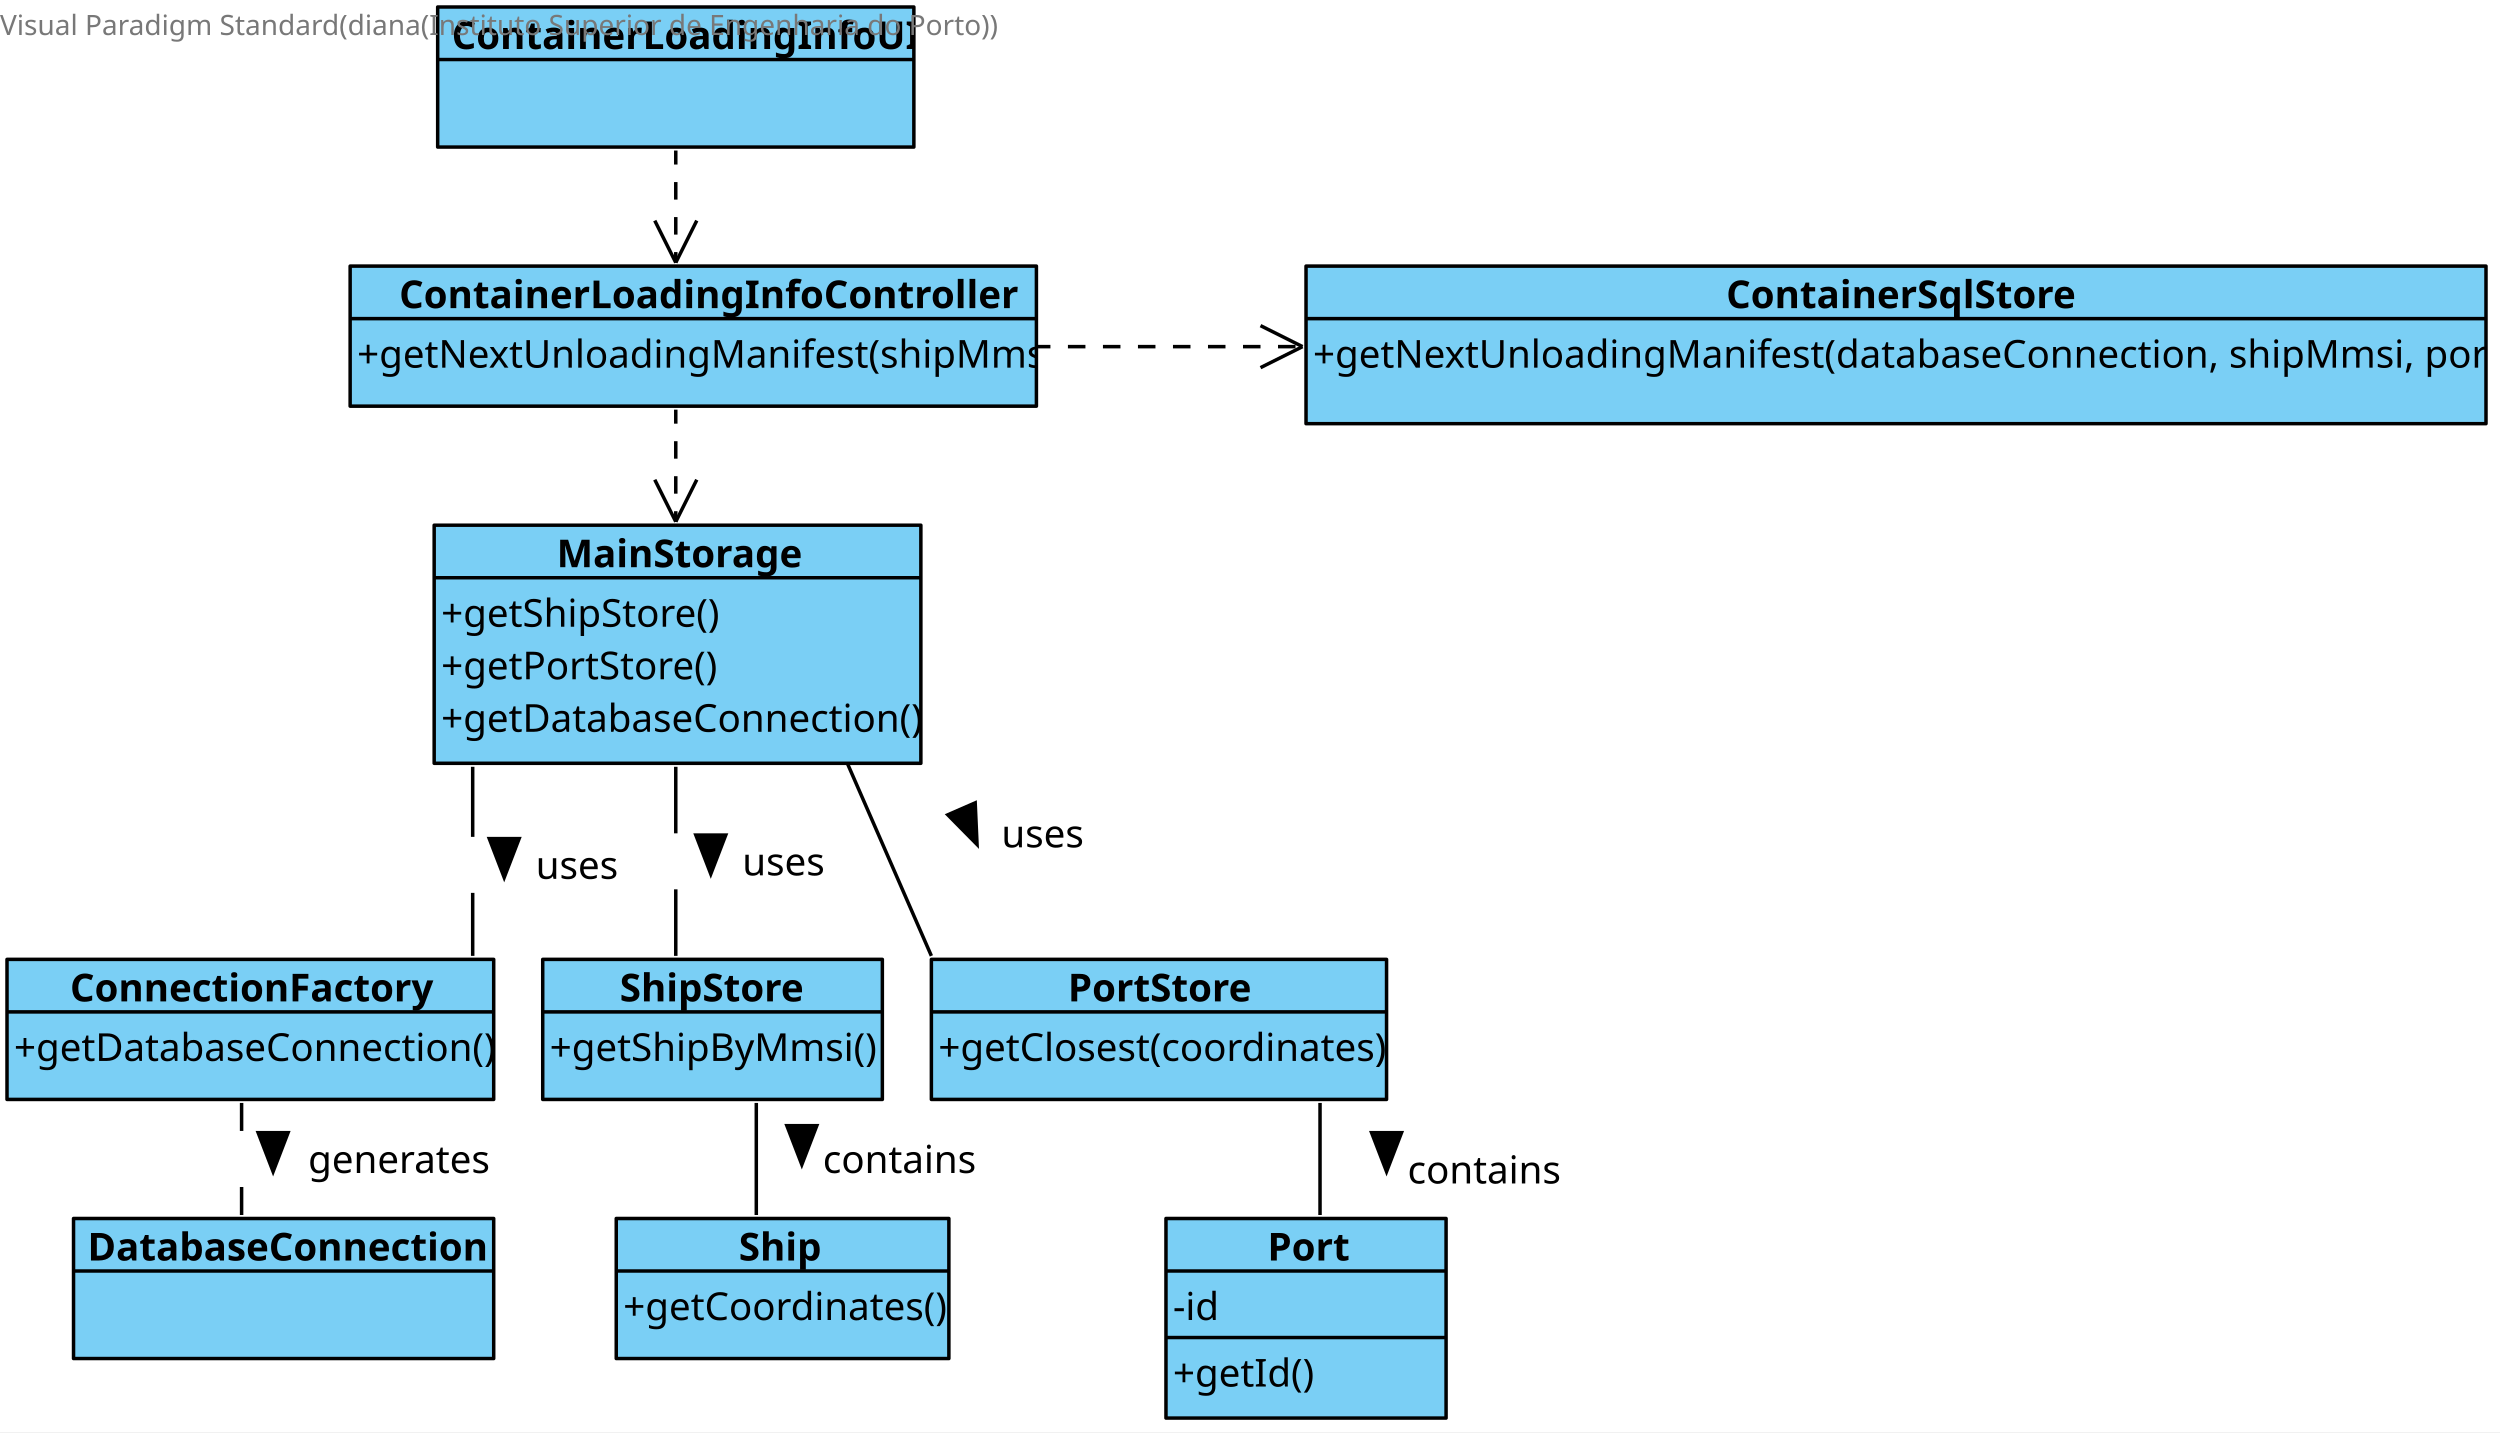
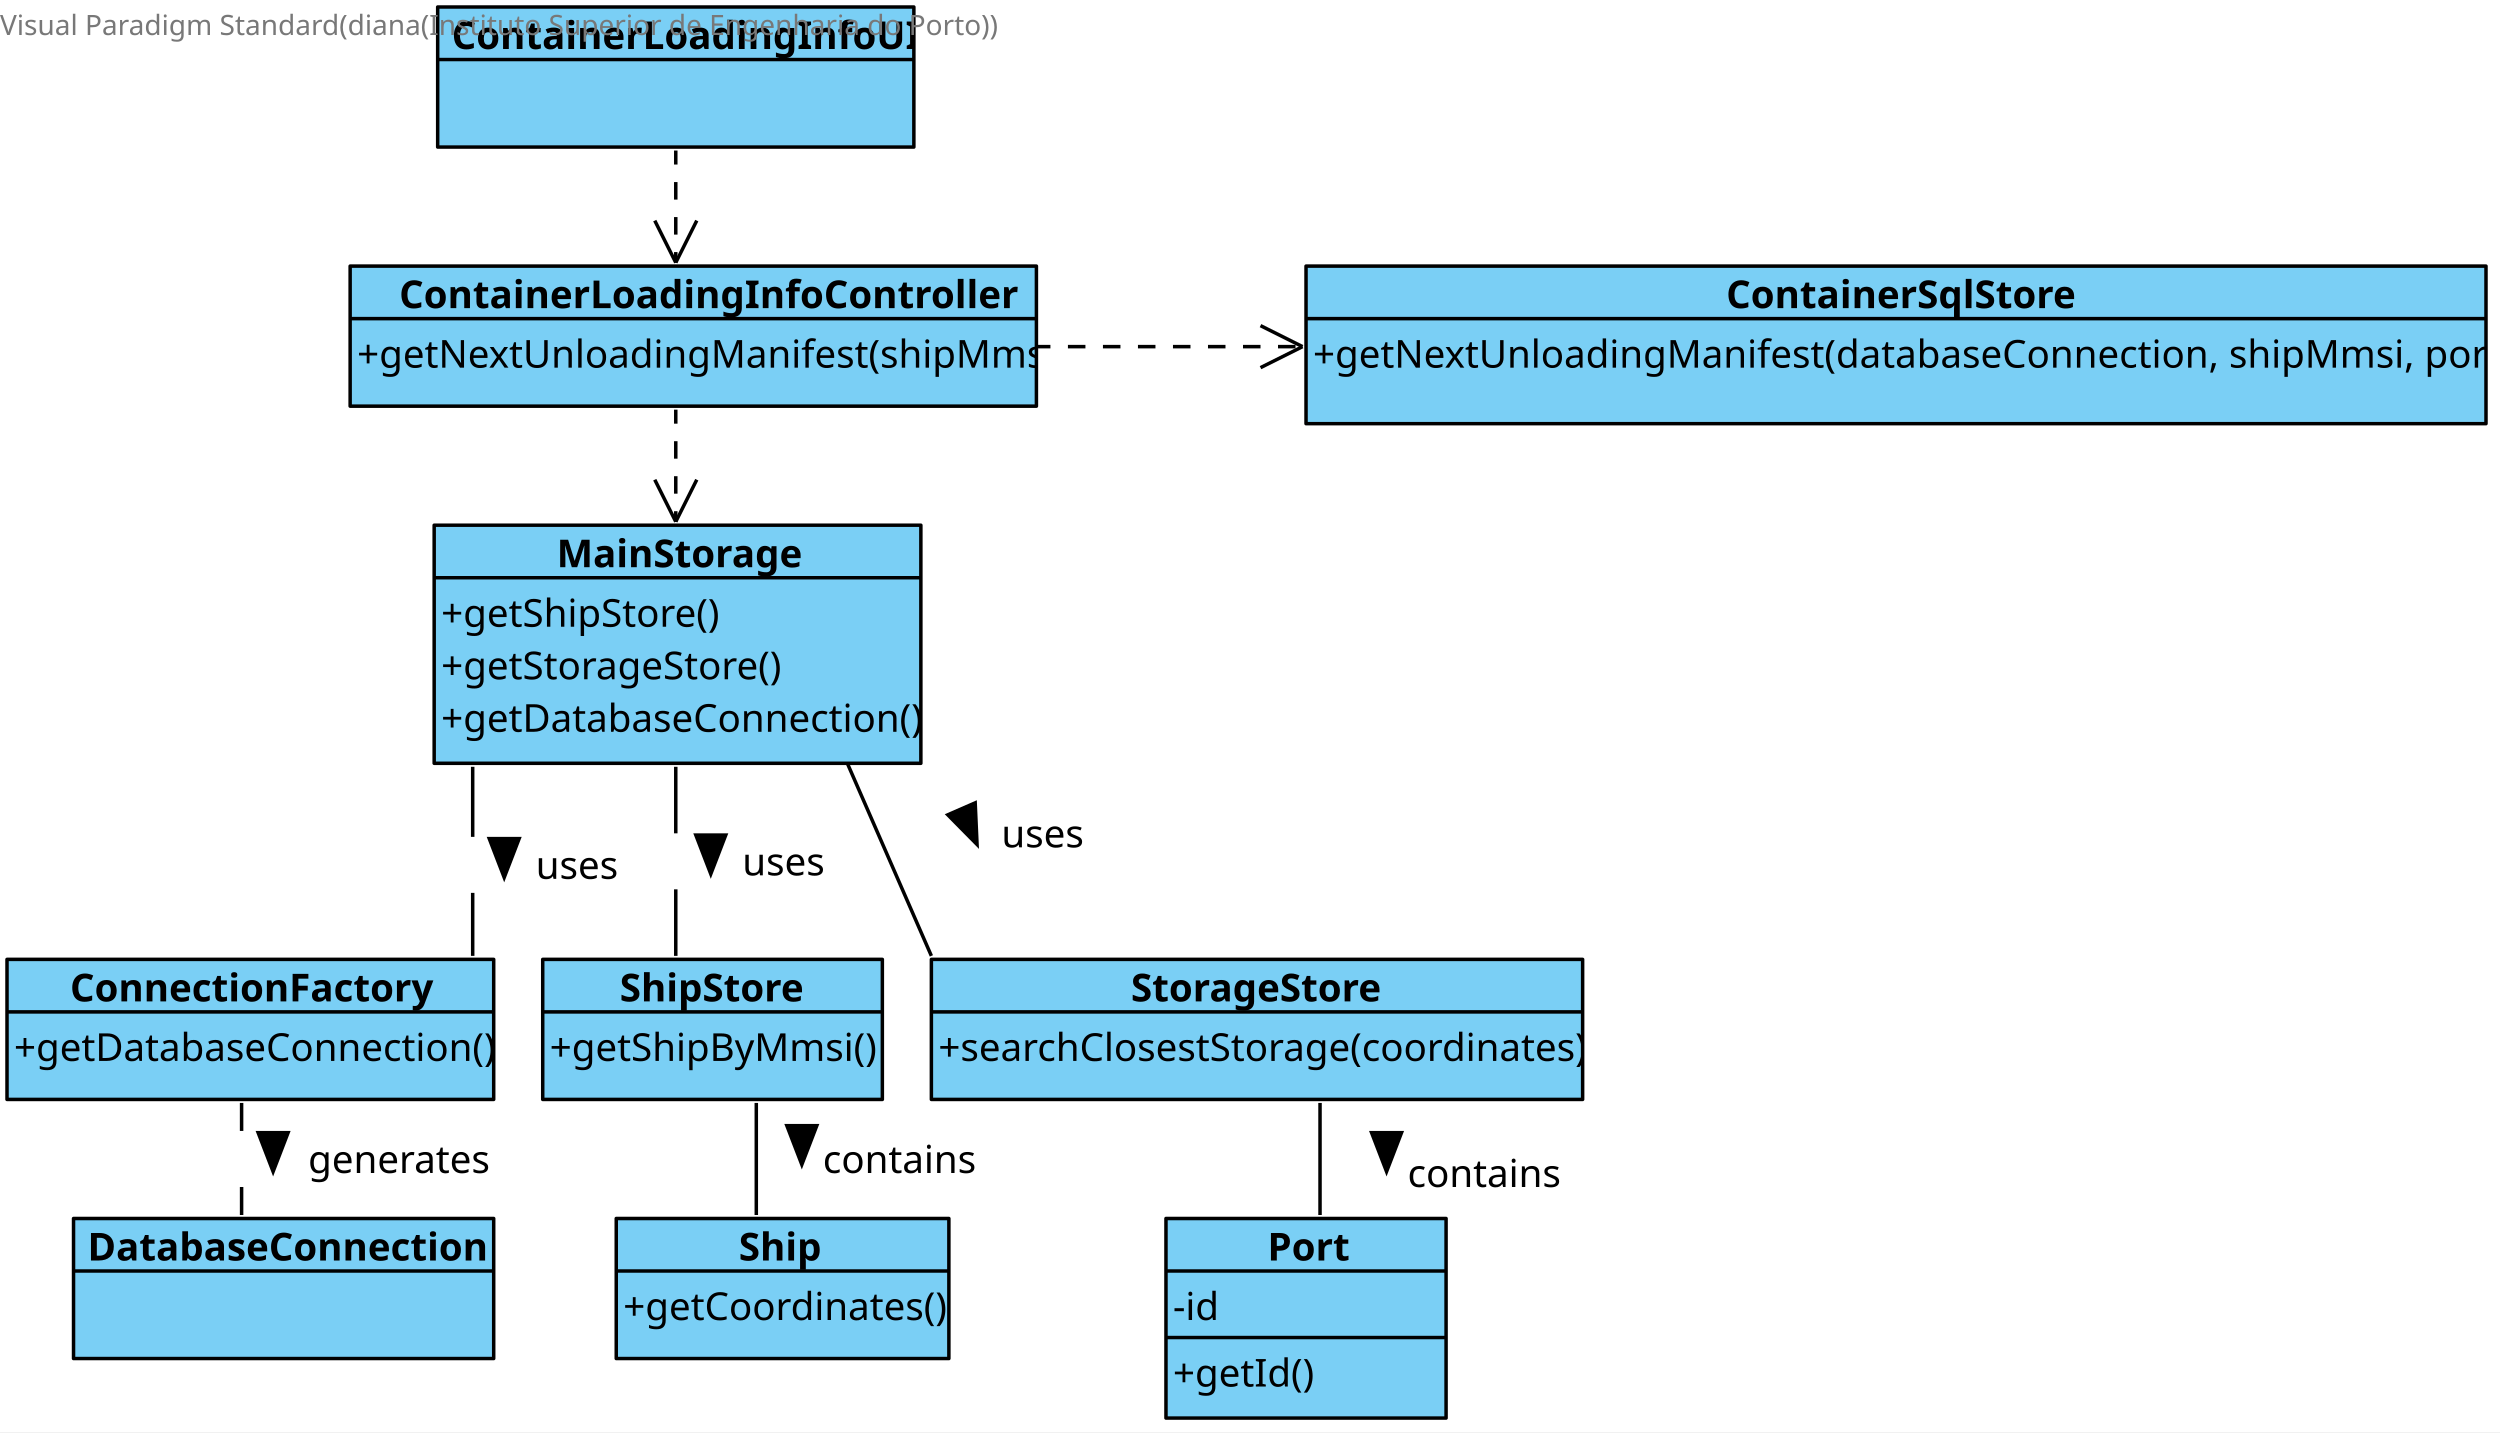
<svg xmlns="http://www.w3.org/2000/svg" fill-opacity="0" color-rendering="auto" color-interpolation="auto" text-rendering="auto" stroke="rgb(0,0,0)" stroke-linecap="square" width="714" stroke-miterlimit="10" shape-rendering="auto" stroke-opacity="0" fill="rgb(0,0,0)" stroke-dasharray="none" font-weight="normal" stroke-width="1" height="409" font-family="'Dialog'" font-style="normal" stroke-linejoin="miter" font-size="12px" stroke-dashoffset="0" image-rendering="auto">
  <defs id="genericDefs" />
  <g>
    <defs id="defs1">
      <clipPath clipPathUnits="userSpaceOnUse" id="clipPath1">
        <path d="M-7 -7 L150 -7 L150 79 L-7 79 L-7 -7 Z" />
      </clipPath>
      <clipPath clipPathUnits="userSpaceOnUse" id="clipPath2">
        <path d="M0 0 L0 53 L139 53 L139 0 Z" />
      </clipPath>
      <clipPath clipPathUnits="userSpaceOnUse" id="clipPath3">
        <path d="M0 0 L0 15 L139 15 L139 0 Z" />
      </clipPath>
      <clipPath clipPathUnits="userSpaceOnUse" id="clipPath4">
        <path d="M-7 -7 L147 -7 L147 51 L-7 51 L-7 -7 Z" />
      </clipPath>
      <clipPath clipPathUnits="userSpaceOnUse" id="clipPath5">
        <path d="M0 0 L0 25 L136 25 L136 0 Z" />
      </clipPath>
      <clipPath clipPathUnits="userSpaceOnUse" id="clipPath6">
        <path d="M0 0 L0 15 L136 15 L136 0 Z" />
      </clipPath>
      <clipPath clipPathUnits="userSpaceOnUse" id="clipPath7">
        <path d="M-7 -7 L207 -7 L207 51 L-7 51 L-7 -7 Z" />
      </clipPath>
      <clipPath clipPathUnits="userSpaceOnUse" id="clipPath8">
        <path d="M0 0 L0 25 L196 25 L196 0 Z" />
      </clipPath>
      <clipPath clipPathUnits="userSpaceOnUse" id="clipPath9">
        <path d="M0 0 L0 15 L196 15 L196 0 Z" />
      </clipPath>
      <clipPath clipPathUnits="userSpaceOnUse" id="clipPath10">
        <path d="M-7 -7 L108 -7 L108 51 L-7 51 L-7 -7 Z" />
      </clipPath>
      <clipPath clipPathUnits="userSpaceOnUse" id="clipPath11">
        <path d="M0 0 L0 25 L97 25 L97 0 Z" />
      </clipPath>
      <clipPath clipPathUnits="userSpaceOnUse" id="clipPath12">
        <path d="M0 0 L0 15 L97 15 L97 0 Z" />
      </clipPath>
      <clipPath clipPathUnits="userSpaceOnUse" id="clipPath13">
        <path d="M-7 -7 L106 -7 L106 51 L-7 51 L-7 -7 Z" />
      </clipPath>
      <clipPath clipPathUnits="userSpaceOnUse" id="clipPath14">
        <path d="M0 0 L0 25 L95 25 L95 0 Z" />
      </clipPath>
      <clipPath clipPathUnits="userSpaceOnUse" id="clipPath15">
        <path d="M0 0 L0 15 L95 15 L95 0 Z" />
      </clipPath>
      <clipPath clipPathUnits="userSpaceOnUse" id="clipPath16">
-         <path d="M-7 -7 L141 -7 L141 51 L-7 51 L-7 -7 Z" />
+         <path d="M-7 -7 L197 -7 L197 51 L-7 51 L-7 -7 Z" />
      </clipPath>
      <clipPath clipPathUnits="userSpaceOnUse" id="clipPath17">
-         <path d="M0 0 L0 25 L130 25 L130 0 Z" />
+         <path d="M0 0 L0 25 L186 25 L186 0 Z" />
      </clipPath>
      <clipPath clipPathUnits="userSpaceOnUse" id="clipPath18">
-         <path d="M0 0 L0 15 L130 15 L130 0 Z" />
+         <path d="M0 0 L0 15 L186 15 L186 0 Z" />
      </clipPath>
      <clipPath clipPathUnits="userSpaceOnUse" id="clipPath19">
        <path d="M-7 -7 L91 -7 L91 68 L-7 68 L-7 -7 Z" />
      </clipPath>
      <clipPath clipPathUnits="userSpaceOnUse" id="clipPath20">
        <path d="M0 0 L0 42 L80 42 L80 0 Z" />
      </clipPath>
      <clipPath clipPathUnits="userSpaceOnUse" id="clipPath21">
        <path d="M0 0 L0 15 L80 15 L80 0 Z" />
      </clipPath>
      <clipPath clipPathUnits="userSpaceOnUse" id="clipPath22">
        <path d="M-7 -7 L150 -7 L150 51 L-7 51 L-7 -7 Z" />
      </clipPath>
      <clipPath clipPathUnits="userSpaceOnUse" id="clipPath23">
        <path d="M0 0 L0 25 L139 25 L139 0 Z" />
      </clipPath>
      <clipPath clipPathUnits="userSpaceOnUse" id="clipPath24">
        <path d="M-7 -7 L131 -7 L131 51 L-7 51 L-7 -7 Z" />
      </clipPath>
      <clipPath clipPathUnits="userSpaceOnUse" id="clipPath25">
        <path d="M0 0 L0 25 L120 25 L120 0 Z" />
      </clipPath>
      <clipPath clipPathUnits="userSpaceOnUse" id="clipPath26">
        <path d="M0 0 L0 15 L120 15 L120 0 Z" />
      </clipPath>
      <clipPath clipPathUnits="userSpaceOnUse" id="clipPath27">
        <path d="M-7 -7 L348 -7 L348 56 L-7 56 L-7 -7 Z" />
      </clipPath>
      <clipPath clipPathUnits="userSpaceOnUse" id="clipPath28">
        <path d="M0 0 L0 30 L337 30 L337 0 Z" />
      </clipPath>
      <clipPath clipPathUnits="userSpaceOnUse" id="clipPath29">
        <path d="M0 0 L0 15 L337 15 L337 0 Z" />
      </clipPath>
      <clipPath clipPathUnits="userSpaceOnUse" id="clipPath30">
        <path d="M-7 -7 L73 -7 L73 73 L-7 73 L-7 -7 Z" />
      </clipPath>
      <clipPath clipPathUnits="userSpaceOnUse" id="clipPath31">
        <path d="M0 0 L0 62 L62 62 L62 0 Z" />
      </clipPath>
      <clipPath clipPathUnits="userSpaceOnUse" id="clipPath32">
        <path d="M0 0 L104 0 L104 136 L0 136 L0 0 Z" />
      </clipPath>
      <clipPath clipPathUnits="userSpaceOnUse" id="clipPath33">
        <path d="M0 0 L0 136 L104 136 L104 0 Z" />
      </clipPath>
      <clipPath clipPathUnits="userSpaceOnUse" id="clipPath34">
        <path d="M0 0 L180 0 L180 104 L0 104 L0 0 Z" />
      </clipPath>
      <clipPath clipPathUnits="userSpaceOnUse" id="clipPath35">
        <path d="M0 0 L0 104 L180 104 L180 0 Z" />
      </clipPath>
      <clipPath clipPathUnits="userSpaceOnUse" id="clipPath36">
        <path d="M0 0 L104 0 L104 158 L0 158 L0 0 Z" />
      </clipPath>
      <clipPath clipPathUnits="userSpaceOnUse" id="clipPath37">
        <path d="M0 0 L0 70 L42 70 L42 69 L104 69 L104 0 ZM45 85 L45 86 L0 86 L0 154 L4 154 L4 158 L104 158 L104 85 Z" />
      </clipPath>
      <clipPath clipPathUnits="userSpaceOnUse" id="clipPath38">
        <path d="M0 0 L128 0 L128 159 L0 159 L0 0 Z" />
      </clipPath>
      <clipPath clipPathUnits="userSpaceOnUse" id="clipPath39">
        <path d="M0 0 L0 70 L55 70 L55 86 L0 86 L0 159 L128 159 L128 78 L67 78 L67 62 L128 62 L128 0 Z" />
      </clipPath>
      <clipPath clipPathUnits="userSpaceOnUse" id="clipPath40">
        <path d="M0 0 L0 154 L62 154 L62 158 L104 158 L104 85 L103 85 L103 86 L41 86 L41 70 L100 70 L100 69 L104 69 L104 0 Z" />
      </clipPath>
      <clipPath clipPathUnits="userSpaceOnUse" id="clipPath41">
        <path d="M0 0 L0 136 L104 136 L104 74 L41 74 L41 58 L104 58 L104 0 Z" />
      </clipPath>
      <clipPath clipPathUnits="userSpaceOnUse" id="clipPath42">
        <path d="M-38 -16 L76 -16 L76 32 L-38 32 L-38 -16 Z" />
      </clipPath>
      <clipPath clipPathUnits="userSpaceOnUse" id="clipPath43">
        <path d="M-48 -16 L66 -16 L66 32 L-48 32 L-48 -16 Z" />
      </clipPath>
      <clipPath clipPathUnits="userSpaceOnUse" id="clipPath44">
        <path d="M-87 -16 L174 -16 L174 32 L-87 32 L-87 -16 Z" />
      </clipPath>
      <clipPath clipPathUnits="userSpaceOnUse" id="clipPath45">
        <path d="M-97 -16 L164 -16 L164 32 L-97 32 L-97 -16 Z" />
      </clipPath>
      <clipPath clipPathUnits="userSpaceOnUse" id="clipPath46">
        <path d="M-62 -16 L124 -16 L124 32 L-62 32 L-62 -16 Z" />
      </clipPath>
      <clipPath clipPathUnits="userSpaceOnUse" id="clipPath47">
        <path d="M-72 -16 L114 -16 L114 32 L-72 32 L-72 -16 Z" />
      </clipPath>
    </defs>
    <g fill="white" text-rendering="geometricPrecision" fill-opacity="1" stroke-opacity="1" stroke="white">
      <rect x="0" width="714" height="409" y="0" stroke="none" />
    </g>
    <g font-size="11px" transform="translate(124,150)" fill-opacity="1" fill="rgb(122,207,245)" text-rendering="geometricPrecision" image-rendering="optimizeQuality" font-family="sans-serif" stroke="rgb(122,207,245)" font-weight="bold" stroke-opacity="1">
      <rect x="0" width="139" height="68" y="0" clip-path="url(#clipPath1)" stroke="none" />
    </g>
    <g fill-opacity="1" text-rendering="geometricPrecision" stroke="black" stroke-linecap="butt" transform="translate(124,150)" stroke-miterlimit="0" stroke-opacity="1" fill="black" font-weight="bold" font-family="sans-serif" stroke-linejoin="round" font-size="11px" image-rendering="optimizeQuality">
      <rect fill="none" x="0" width="139" height="68" y="0" clip-path="url(#clipPath1)" />
      <line y2="15" fill="none" x1="0" clip-path="url(#clipPath1)" x2="139" y1="15" />
    </g>
    <g font-size="11px" transform="matrix(1,0,0,1,124,165)" fill-opacity="1" fill="black" text-rendering="geometricPrecision" image-rendering="optimizeQuality" font-family="sans-serif" stroke="black" stroke-opacity="1">
      <text x="2" xml:space="preserve" y="14" clip-path="url(#clipPath2)" stroke="none">+getShipStore()</text>
    </g>
    <g font-size="11px" transform="matrix(1,0,0,1,124,165)" fill-opacity="1" fill="black" text-rendering="geometricPrecision" image-rendering="optimizeQuality" font-family="sans-serif" stroke="black" stroke-opacity="1">
-       <text x="2" xml:space="preserve" y="29" clip-path="url(#clipPath2)" stroke="none">+getPortStore()</text>
+       <text x="2" xml:space="preserve" y="29" clip-path="url(#clipPath2)" stroke="none">+getStorageStore()</text>
    </g>
    <g font-size="11px" transform="matrix(1,0,0,1,124,165)" fill-opacity="1" fill="black" text-rendering="geometricPrecision" image-rendering="optimizeQuality" font-family="sans-serif" stroke="black" stroke-opacity="1">
      <text x="2" xml:space="preserve" y="44" clip-path="url(#clipPath2)" stroke="none">+getDatabaseConnection()</text>
    </g>
    <g font-size="11px" transform="translate(124,150)" fill-opacity="1" fill="black" text-rendering="geometricPrecision" image-rendering="optimizeQuality" font-family="sans-serif" stroke="black" font-weight="bold" stroke-opacity="1">
      <text x="35" xml:space="preserve" y="12" clip-path="url(#clipPath3)" stroke="none">MainStorage</text>
    </g>
    <g font-size="11px" transform="translate(125,2)" fill-opacity="1" fill="rgb(122,207,245)" text-rendering="geometricPrecision" image-rendering="optimizeQuality" font-family="sans-serif" stroke="rgb(122,207,245)" font-weight="bold" stroke-opacity="1">
      <rect x="0" width="136" height="40" y="0" clip-path="url(#clipPath4)" stroke="none" />
    </g>
    <g fill-opacity="1" text-rendering="geometricPrecision" stroke="black" stroke-linecap="butt" transform="translate(125,2)" stroke-miterlimit="0" stroke-opacity="1" fill="black" font-weight="bold" font-family="sans-serif" stroke-linejoin="round" font-size="11px" image-rendering="optimizeQuality">
      <rect fill="none" x="0" width="136" height="40" y="0" clip-path="url(#clipPath4)" />
      <line y2="15" fill="none" x1="0" clip-path="url(#clipPath4)" x2="136" y1="15" />
    </g>
    <g font-size="11px" transform="translate(125,2)" fill-opacity="1" fill="black" text-rendering="geometricPrecision" image-rendering="optimizeQuality" font-family="sans-serif" stroke="black" font-weight="bold" stroke-opacity="1">
      <text x="4" xml:space="preserve" y="12" clip-path="url(#clipPath6)" stroke="none">ContainerLoadingInfoUI</text>
    </g>
    <g font-size="11px" transform="translate(100,76)" fill-opacity="1" fill="rgb(122,207,245)" text-rendering="geometricPrecision" image-rendering="optimizeQuality" font-family="sans-serif" stroke="rgb(122,207,245)" font-weight="bold" stroke-opacity="1">
      <rect x="0" width="196" height="40" y="0" clip-path="url(#clipPath7)" stroke="none" />
    </g>
    <g fill-opacity="1" text-rendering="geometricPrecision" stroke="black" stroke-linecap="butt" transform="translate(100,76)" stroke-miterlimit="0" stroke-opacity="1" fill="black" font-weight="bold" font-family="sans-serif" stroke-linejoin="round" font-size="11px" image-rendering="optimizeQuality">
      <rect fill="none" x="0" width="196" height="40" y="0" clip-path="url(#clipPath7)" />
      <line y2="15" fill="none" x1="0" clip-path="url(#clipPath7)" x2="196" y1="15" />
    </g>
    <g font-size="11px" transform="matrix(1,0,0,1,100,91)" fill-opacity="1" fill="black" text-rendering="geometricPrecision" image-rendering="optimizeQuality" font-family="sans-serif" stroke="black" stroke-opacity="1">
      <text x="2" xml:space="preserve" y="14" clip-path="url(#clipPath8)" stroke="none">+getNextUnloadingManifest(shipMmsi)</text>
    </g>
    <g font-size="11px" transform="translate(100,76)" fill-opacity="1" fill="black" text-rendering="geometricPrecision" image-rendering="optimizeQuality" font-family="sans-serif" stroke="black" font-weight="bold" stroke-opacity="1">
      <text x="14" xml:space="preserve" y="12" clip-path="url(#clipPath9)" stroke="none">ContainerLoadingInfoController</text>
    </g>
    <g font-size="11px" transform="translate(155,274)" fill-opacity="1" fill="rgb(122,207,245)" text-rendering="geometricPrecision" image-rendering="optimizeQuality" font-family="sans-serif" stroke="rgb(122,207,245)" font-weight="bold" stroke-opacity="1">
      <rect x="0" width="97" height="40" y="0" clip-path="url(#clipPath10)" stroke="none" />
    </g>
    <g fill-opacity="1" text-rendering="geometricPrecision" stroke="black" stroke-linecap="butt" transform="translate(155,274)" stroke-miterlimit="0" stroke-opacity="1" fill="black" font-weight="bold" font-family="sans-serif" stroke-linejoin="round" font-size="11px" image-rendering="optimizeQuality">
      <rect fill="none" x="0" width="97" height="40" y="0" clip-path="url(#clipPath10)" />
      <line y2="15" fill="none" x1="0" clip-path="url(#clipPath10)" x2="97" y1="15" />
    </g>
    <g font-size="11px" transform="matrix(1,0,0,1,155,289)" fill-opacity="1" fill="black" text-rendering="geometricPrecision" image-rendering="optimizeQuality" font-family="sans-serif" stroke="black" stroke-opacity="1">
      <text x="2" xml:space="preserve" y="14" clip-path="url(#clipPath11)" stroke="none">+getShipByMmsi()</text>
    </g>
    <g font-size="11px" transform="translate(155,274)" fill-opacity="1" fill="black" text-rendering="geometricPrecision" image-rendering="optimizeQuality" font-family="sans-serif" stroke="black" font-weight="bold" stroke-opacity="1">
      <text x="22" xml:space="preserve" y="12" clip-path="url(#clipPath12)" stroke="none">ShipStore</text>
    </g>
    <g font-size="11px" transform="translate(176,348)" fill-opacity="1" fill="rgb(122,207,245)" text-rendering="geometricPrecision" image-rendering="optimizeQuality" font-family="sans-serif" stroke="rgb(122,207,245)" font-weight="bold" stroke-opacity="1">
      <rect x="0" width="95" height="40" y="0" clip-path="url(#clipPath13)" stroke="none" />
    </g>
    <g fill-opacity="1" text-rendering="geometricPrecision" stroke="black" stroke-linecap="butt" transform="translate(176,348)" stroke-miterlimit="0" stroke-opacity="1" fill="black" font-weight="bold" font-family="sans-serif" stroke-linejoin="round" font-size="11px" image-rendering="optimizeQuality">
      <rect fill="none" x="0" width="95" height="40" y="0" clip-path="url(#clipPath13)" />
      <line y2="15" fill="none" x1="0" clip-path="url(#clipPath13)" x2="95" y1="15" />
    </g>
    <g font-size="11px" transform="matrix(1,0,0,1,176,363)" fill-opacity="1" fill="black" text-rendering="geometricPrecision" image-rendering="optimizeQuality" font-family="sans-serif" stroke="black" stroke-opacity="1">
      <text x="2" xml:space="preserve" y="14" clip-path="url(#clipPath14)" stroke="none">+getCoordinates()</text>
    </g>
    <g font-size="11px" transform="translate(176,348)" fill-opacity="1" fill="black" text-rendering="geometricPrecision" image-rendering="optimizeQuality" font-family="sans-serif" stroke="black" font-weight="bold" stroke-opacity="1">
      <text x="35" xml:space="preserve" y="12" clip-path="url(#clipPath15)" stroke="none">Ship</text>
    </g>
    <g font-size="11px" transform="translate(266,274)" fill-opacity="1" fill="rgb(122,207,245)" text-rendering="geometricPrecision" image-rendering="optimizeQuality" font-family="sans-serif" stroke="rgb(122,207,245)" font-weight="bold" stroke-opacity="1">
-       <rect x="0" width="130" height="40" y="0" clip-path="url(#clipPath16)" stroke="none" />
+       <rect x="0" width="186" height="40" y="0" clip-path="url(#clipPath16)" stroke="none" />
    </g>
    <g fill-opacity="1" text-rendering="geometricPrecision" stroke="black" stroke-linecap="butt" transform="translate(266,274)" stroke-miterlimit="0" stroke-opacity="1" fill="black" font-weight="bold" font-family="sans-serif" stroke-linejoin="round" font-size="11px" image-rendering="optimizeQuality">
-       <rect fill="none" x="0" width="130" height="40" y="0" clip-path="url(#clipPath16)" />
-       <line y2="15" fill="none" x1="0" clip-path="url(#clipPath16)" x2="130" y1="15" />
+       <rect fill="none" x="0" width="186" height="40" y="0" clip-path="url(#clipPath16)" />
+       <line y2="15" fill="none" x1="0" clip-path="url(#clipPath16)" x2="186" y1="15" />
    </g>
    <g font-size="11px" transform="matrix(1,0,0,1,266,289)" fill-opacity="1" fill="black" text-rendering="geometricPrecision" image-rendering="optimizeQuality" font-family="sans-serif" stroke="black" stroke-opacity="1">
-       <text x="2" xml:space="preserve" y="14" clip-path="url(#clipPath17)" stroke="none">+getClosest(coordinates)</text>
+       <text x="2" xml:space="preserve" y="14" clip-path="url(#clipPath17)" stroke="none">+searchClosestStorage(coordinates)</text>
    </g>
    <g font-size="11px" transform="translate(266,274)" fill-opacity="1" fill="black" text-rendering="geometricPrecision" image-rendering="optimizeQuality" font-family="sans-serif" stroke="black" font-weight="bold" stroke-opacity="1">
-       <text x="39" xml:space="preserve" y="12" clip-path="url(#clipPath18)" stroke="none">PortStore</text>
+       <text x="57" xml:space="preserve" y="12" clip-path="url(#clipPath18)" stroke="none">StorageStore</text>
    </g>
    <g font-size="11px" transform="translate(333,348)" fill-opacity="1" fill="rgb(122,207,245)" text-rendering="geometricPrecision" image-rendering="optimizeQuality" font-family="sans-serif" stroke="rgb(122,207,245)" font-weight="bold" stroke-opacity="1">
      <rect x="0" width="80" height="57" y="0" clip-path="url(#clipPath19)" stroke="none" />
    </g>
    <g fill-opacity="1" text-rendering="geometricPrecision" stroke="black" stroke-linecap="butt" transform="translate(333,348)" stroke-miterlimit="0" stroke-opacity="1" fill="black" font-weight="bold" font-family="sans-serif" stroke-linejoin="round" font-size="11px" image-rendering="optimizeQuality">
      <rect fill="none" x="0" width="80" height="57" y="0" clip-path="url(#clipPath19)" />
      <line y2="15" fill="none" x1="0" clip-path="url(#clipPath19)" x2="80" y1="15" />
    </g>
    <g font-size="11px" transform="matrix(1,0,0,1,333,363)" fill-opacity="1" fill="black" text-rendering="geometricPrecision" image-rendering="optimizeQuality" font-family="sans-serif" stroke="black" stroke-opacity="1">
      <text x="2" xml:space="preserve" y="14" clip-path="url(#clipPath20)" stroke="none">-id</text>
    </g>
    <g stroke-linecap="butt" font-size="11px" transform="matrix(1,0,0,1,333,363)" fill-opacity="1" fill="black" text-rendering="geometricPrecision" image-rendering="optimizeQuality" font-family="sans-serif" stroke-linejoin="bevel" stroke="black" stroke-opacity="1" stroke-miterlimit="0">
      <line y2="19" fill="none" x1="0" clip-path="url(#clipPath20)" x2="80" y1="19" />
    </g>
    <g font-size="11px" transform="matrix(1,0,0,1,333,363)" fill-opacity="1" fill="black" text-rendering="geometricPrecision" image-rendering="optimizeQuality" font-family="sans-serif" stroke="black" stroke-opacity="1">
      <text x="2" xml:space="preserve" y="33" clip-path="url(#clipPath20)" stroke="none">+getId()</text>
    </g>
    <g font-size="11px" transform="translate(333,348)" fill-opacity="1" fill="black" text-rendering="geometricPrecision" image-rendering="optimizeQuality" font-family="sans-serif" stroke="black" font-weight="bold" stroke-opacity="1">
      <text x="29" xml:space="preserve" y="12" clip-path="url(#clipPath21)" stroke="none">Port</text>
    </g>
    <g font-size="11px" transform="translate(2,274)" fill-opacity="1" fill="rgb(122,207,245)" text-rendering="geometricPrecision" image-rendering="optimizeQuality" font-family="sans-serif" stroke="rgb(122,207,245)" font-weight="bold" stroke-opacity="1">
      <rect x="0" width="139" height="40" y="0" clip-path="url(#clipPath22)" stroke="none" />
    </g>
    <g fill-opacity="1" text-rendering="geometricPrecision" stroke="black" stroke-linecap="butt" transform="translate(2,274)" stroke-miterlimit="0" stroke-opacity="1" fill="black" font-weight="bold" font-family="sans-serif" stroke-linejoin="round" font-size="11px" image-rendering="optimizeQuality">
      <rect fill="none" x="0" width="139" height="40" y="0" clip-path="url(#clipPath22)" />
      <line y2="15" fill="none" x1="0" clip-path="url(#clipPath22)" x2="139" y1="15" />
    </g>
    <g font-size="11px" transform="matrix(1,0,0,1,2,289)" fill-opacity="1" fill="black" text-rendering="geometricPrecision" image-rendering="optimizeQuality" font-family="sans-serif" stroke="black" stroke-opacity="1">
      <text x="2" xml:space="preserve" y="14" clip-path="url(#clipPath23)" stroke="none">+getDatabaseConnection()</text>
    </g>
    <g font-size="11px" transform="translate(2,274)" fill-opacity="1" fill="black" text-rendering="geometricPrecision" image-rendering="optimizeQuality" font-family="sans-serif" stroke="black" font-weight="bold" stroke-opacity="1">
      <text x="18" xml:space="preserve" y="12" clip-path="url(#clipPath3)" stroke="none">ConnectionFactory</text>
    </g>
    <g font-size="11px" transform="translate(21,348)" fill-opacity="1" fill="rgb(122,207,245)" text-rendering="geometricPrecision" image-rendering="optimizeQuality" font-family="sans-serif" stroke="rgb(122,207,245)" font-weight="bold" stroke-opacity="1">
      <rect x="0" width="120" height="40" y="0" clip-path="url(#clipPath24)" stroke="none" />
    </g>
    <g fill-opacity="1" text-rendering="geometricPrecision" stroke="black" stroke-linecap="butt" transform="translate(21,348)" stroke-miterlimit="0" stroke-opacity="1" fill="black" font-weight="bold" font-family="sans-serif" stroke-linejoin="round" font-size="11px" image-rendering="optimizeQuality">
      <rect fill="none" x="0" width="120" height="40" y="0" clip-path="url(#clipPath24)" />
      <line y2="15" fill="none" x1="0" clip-path="url(#clipPath24)" x2="120" y1="15" />
    </g>
    <g font-size="11px" transform="translate(21,348)" fill-opacity="1" fill="black" text-rendering="geometricPrecision" image-rendering="optimizeQuality" font-family="sans-serif" stroke="black" font-weight="bold" stroke-opacity="1">
      <text x="4" xml:space="preserve" y="12" clip-path="url(#clipPath26)" stroke="none">DatabaseConnection</text>
    </g>
    <g font-size="11px" transform="translate(373,76)" fill-opacity="1" fill="rgb(122,207,245)" text-rendering="geometricPrecision" image-rendering="optimizeQuality" font-family="sans-serif" stroke="rgb(122,207,245)" font-weight="bold" stroke-opacity="1">
      <rect x="0" width="337" height="45" y="0" clip-path="url(#clipPath27)" stroke="none" />
    </g>
    <g fill-opacity="1" text-rendering="geometricPrecision" stroke="black" stroke-linecap="butt" transform="translate(373,76)" stroke-miterlimit="0" stroke-opacity="1" fill="black" font-weight="bold" font-family="sans-serif" stroke-linejoin="round" font-size="11px" image-rendering="optimizeQuality">
      <rect fill="none" x="0" width="337" height="45" y="0" clip-path="url(#clipPath27)" />
      <line y2="15" fill="none" x1="0" clip-path="url(#clipPath27)" x2="337" y1="15" />
    </g>
    <g font-size="11px" transform="matrix(1,0,0,1,373,91)" fill-opacity="1" fill="black" text-rendering="geometricPrecision" image-rendering="optimizeQuality" font-family="sans-serif" stroke="black" stroke-opacity="1">
      <text x="2" xml:space="preserve" y="14" clip-path="url(#clipPath28)" stroke="none">+getNextUnloadingManifest(databaseConnection, shipMmsi, portId)</text>
    </g>
    <g font-size="11px" transform="translate(373,76)" fill-opacity="1" fill="black" text-rendering="geometricPrecision" image-rendering="optimizeQuality" font-family="sans-serif" stroke="black" font-weight="bold" stroke-opacity="1">
      <text x="120" xml:space="preserve" y="12" clip-path="url(#clipPath29)" stroke="none">ContainerSqlStore</text>
    </g>
+     <g font-size="11px" transform="translate(392,304)" fill-opacity="1" fill="black" text-rendering="geometricPrecision" image-rendering="optimizeQuality" font-family="sans-serif" stroke="black" stroke-opacity="1">
+       <text x="10" xml:space="preserve" y="35" clip-path="url(#clipPath31)" stroke="none">contains</text>
+     </g>
    <g font-size="11px" transform="translate(225,300)" fill-opacity="1" fill="black" text-rendering="geometricPrecision" image-rendering="optimizeQuality" font-family="sans-serif" stroke="black" stroke-opacity="1">
-       <text x="10" xml:space="preserve" y="35" clip-path="url(#clipPath31)" stroke="none">contains</text>
-     </g>
-     <g font-size="11px" transform="translate(392,303)" fill-opacity="1" fill="black" text-rendering="geometricPrecision" image-rendering="optimizeQuality" font-family="sans-serif" stroke="black" stroke-opacity="1">
      <text x="10" xml:space="preserve" y="35" clip-path="url(#clipPath31)" stroke="none">contains</text>
    </g>
    <g fill-opacity="1" text-rendering="geometricPrecision" stroke="black" stroke-linecap="butt" transform="translate(143,-7)" stroke-opacity="1" fill="black" stroke-dasharray="5" font-family="sans-serif" stroke-linejoin="round" font-size="11px" stroke-dashoffset="1" image-rendering="optimizeQuality">
      <line y2="82" fill="none" x1="50" clip-path="url(#clipPath33)" x2="50" y1="50" />
      <line clip-path="url(#clipPath33)" stroke-dashoffset="0" fill="none" x1="50" x2="56" y1="82" y2="70" stroke-dasharray="none" />
      <line clip-path="url(#clipPath33)" stroke-dashoffset="0" fill="none" x1="50" x2="44" y1="82" y2="70" stroke-dasharray="none" />
    </g>
    <g fill-opacity="1" text-rendering="geometricPrecision" stroke="black" stroke-linecap="butt" transform="translate(143,67)" stroke-opacity="1" fill="black" stroke-dasharray="5" font-family="sans-serif" stroke-linejoin="round" font-size="11px" stroke-dashoffset="1" image-rendering="optimizeQuality">
      <line y2="82" fill="none" x1="50" clip-path="url(#clipPath33)" x2="50" y1="50" />
      <line clip-path="url(#clipPath33)" stroke-dashoffset="0" fill="none" x1="50" x2="56" y1="82" y2="70" stroke-dasharray="none" />
      <line clip-path="url(#clipPath33)" stroke-dashoffset="0" fill="none" x1="50" x2="44" y1="82" y2="70" stroke-dasharray="none" />
    </g>
    <g fill-opacity="1" text-rendering="geometricPrecision" stroke="black" stroke-linecap="butt" transform="translate(246,49)" stroke-opacity="1" fill="black" stroke-dasharray="5" font-family="sans-serif" stroke-linejoin="round" font-size="11px" stroke-dashoffset="1" image-rendering="optimizeQuality">
      <line y2="50" fill="none" x1="50" clip-path="url(#clipPath35)" x2="126" y1="50" />
      <line clip-path="url(#clipPath35)" stroke-dashoffset="0" fill="none" x1="126" x2="114" y1="50" y2="44" stroke-dasharray="none" />
      <line clip-path="url(#clipPath35)" stroke-dashoffset="0" fill="none" x1="126" x2="114" y1="50" y2="56" stroke-dasharray="none" />
    </g>
    <g stroke-linecap="butt" font-size="11px" transform="translate(143,169)" fill-opacity="1" fill="black" text-rendering="geometricPrecision" image-rendering="optimizeQuality" font-family="sans-serif" stroke-linejoin="round" stroke="black" stroke-opacity="1">
      <line y2="104" fill="none" x1="50" clip-path="url(#clipPath37)" x2="50" y1="50" />
    </g>
    <g stroke-linecap="butt" font-size="11px" transform="translate(192,168)" fill-opacity="1" fill="black" text-rendering="geometricPrecision" image-rendering="optimizeQuality" font-family="sans-serif" stroke-linejoin="round" stroke="black" stroke-opacity="1">
      <line y2="105" fill="none" x1="50" clip-path="url(#clipPath39)" x2="74" y1="50" />
    </g>
    <g stroke-linecap="butt" font-size="11px" transform="translate(85,169)" fill-opacity="1" fill="black" text-rendering="geometricPrecision" image-rendering="optimizeQuality" font-family="sans-serif" stroke-linejoin="round" stroke="black" stroke-opacity="1">
      <line y2="104" fill="none" x1="50" clip-path="url(#clipPath40)" x2="50" y1="50" />
    </g>
    <g stroke-linecap="butt" font-size="11px" transform="translate(19,265)" fill-opacity="1" fill="black" text-rendering="geometricPrecision" image-rendering="optimizeQuality" font-family="sans-serif" stroke-linejoin="round" stroke="black" stroke-opacity="1">
      <line y2="82" fill="none" x1="50" clip-path="url(#clipPath41)" x2="50" y1="50" />
    </g>
    <g stroke-linecap="butt" font-size="11px" transform="translate(166,265)" fill-opacity="1" fill="black" text-rendering="geometricPrecision" image-rendering="optimizeQuality" font-family="sans-serif" stroke-linejoin="round" stroke="black" stroke-opacity="1">
      <line y2="82" fill="none" x1="50" clip-path="url(#clipPath33)" x2="50" y1="50" />
    </g>
    <g stroke-linecap="butt" font-size="11px" transform="translate(327,265)" fill-opacity="1" fill="black" text-rendering="geometricPrecision" image-rendering="optimizeQuality" font-family="sans-serif" stroke-linejoin="round" stroke="black" stroke-opacity="1">
      <line y2="82" fill="none" x1="50" clip-path="url(#clipPath33)" x2="50" y1="50" />
    </g>
    <g font-size="11px" transform="translate(388,323)" fill-opacity="1" fill="black" text-rendering="geometricPrecision" image-rendering="optimizeQuality" font-family="sans-serif" stroke="black" stroke-opacity="1">
      <path d="M8 13 L3 0 L13 0 Z" stroke="none" clip-path="url(#clipPath43)" />
    </g>
    <g font-size="11px" transform="translate(221,321)" fill-opacity="1" fill="black" text-rendering="geometricPrecision" image-rendering="optimizeQuality" font-family="sans-serif" stroke="black" stroke-opacity="1">
      <path d="M8 13 L3 0 L13 0 Z" stroke="none" clip-path="url(#clipPath43)" />
    </g>
    <g font-size="11px" transform="translate(70,323)" fill-opacity="1" fill="black" text-rendering="geometricPrecision" image-rendering="optimizeQuality" font-family="sans-serif" stroke="black" stroke-opacity="1">
      <path d="M8 13 L3 0 L13 0 Z" stroke="none" clip-path="url(#clipPath45)" />
      <text x="28" xml:space="preserve" y="12" clip-path="url(#clipPath44)" transform="translate(-10,0)" stroke="none">generates</text>
    </g>
    <g font-size="11px" transform="translate(136,239)" fill-opacity="1" fill="black" text-rendering="geometricPrecision" image-rendering="optimizeQuality" font-family="sans-serif" stroke="black" stroke-opacity="1">
      <path d="M8 13 L3 0 L13 0 Z" stroke="none" clip-path="url(#clipPath47)" />
      <text x="27" xml:space="preserve" y="12" clip-path="url(#clipPath46)" transform="translate(-10,0)" stroke="none">uses</text>
    </g>
    <g font-size="11px" transform="translate(269,230)" fill-opacity="1" fill="black" text-rendering="geometricPrecision" image-rendering="optimizeQuality" font-family="sans-serif" stroke="black" stroke-opacity="1">
      <path d="M10.6 12.457 L0.818 2.542 L9.983 -1.457 Z" stroke="none" clip-path="url(#clipPath47)" />
      <text x="27" xml:space="preserve" y="12" clip-path="url(#clipPath46)" transform="translate(-10,0)" stroke="none">uses</text>
    </g>
    <g font-size="11px" transform="translate(195,238)" fill-opacity="1" fill="black" text-rendering="geometricPrecision" image-rendering="optimizeQuality" font-family="sans-serif" stroke="black" stroke-opacity="1">
      <path d="M8 13 L3 0 L13 0 Z" stroke="none" clip-path="url(#clipPath47)" />
      <text x="27" xml:space="preserve" y="12" clip-path="url(#clipPath46)" transform="translate(-10,0)" stroke="none">uses</text>
    </g>
    <g font-size="8px" fill-opacity="1" fill="rgb(120,120,120)" text-rendering="geometricPrecision" image-rendering="optimizeQuality" stroke="rgb(120,120,120)" stroke-opacity="1">
      <text x="0" xml:space="preserve" y="10" stroke="none">Visual Paradigm Standard(diana(Instituto Superior de Engenharia do Porto))</text>
    </g>
  </g>
</svg>
